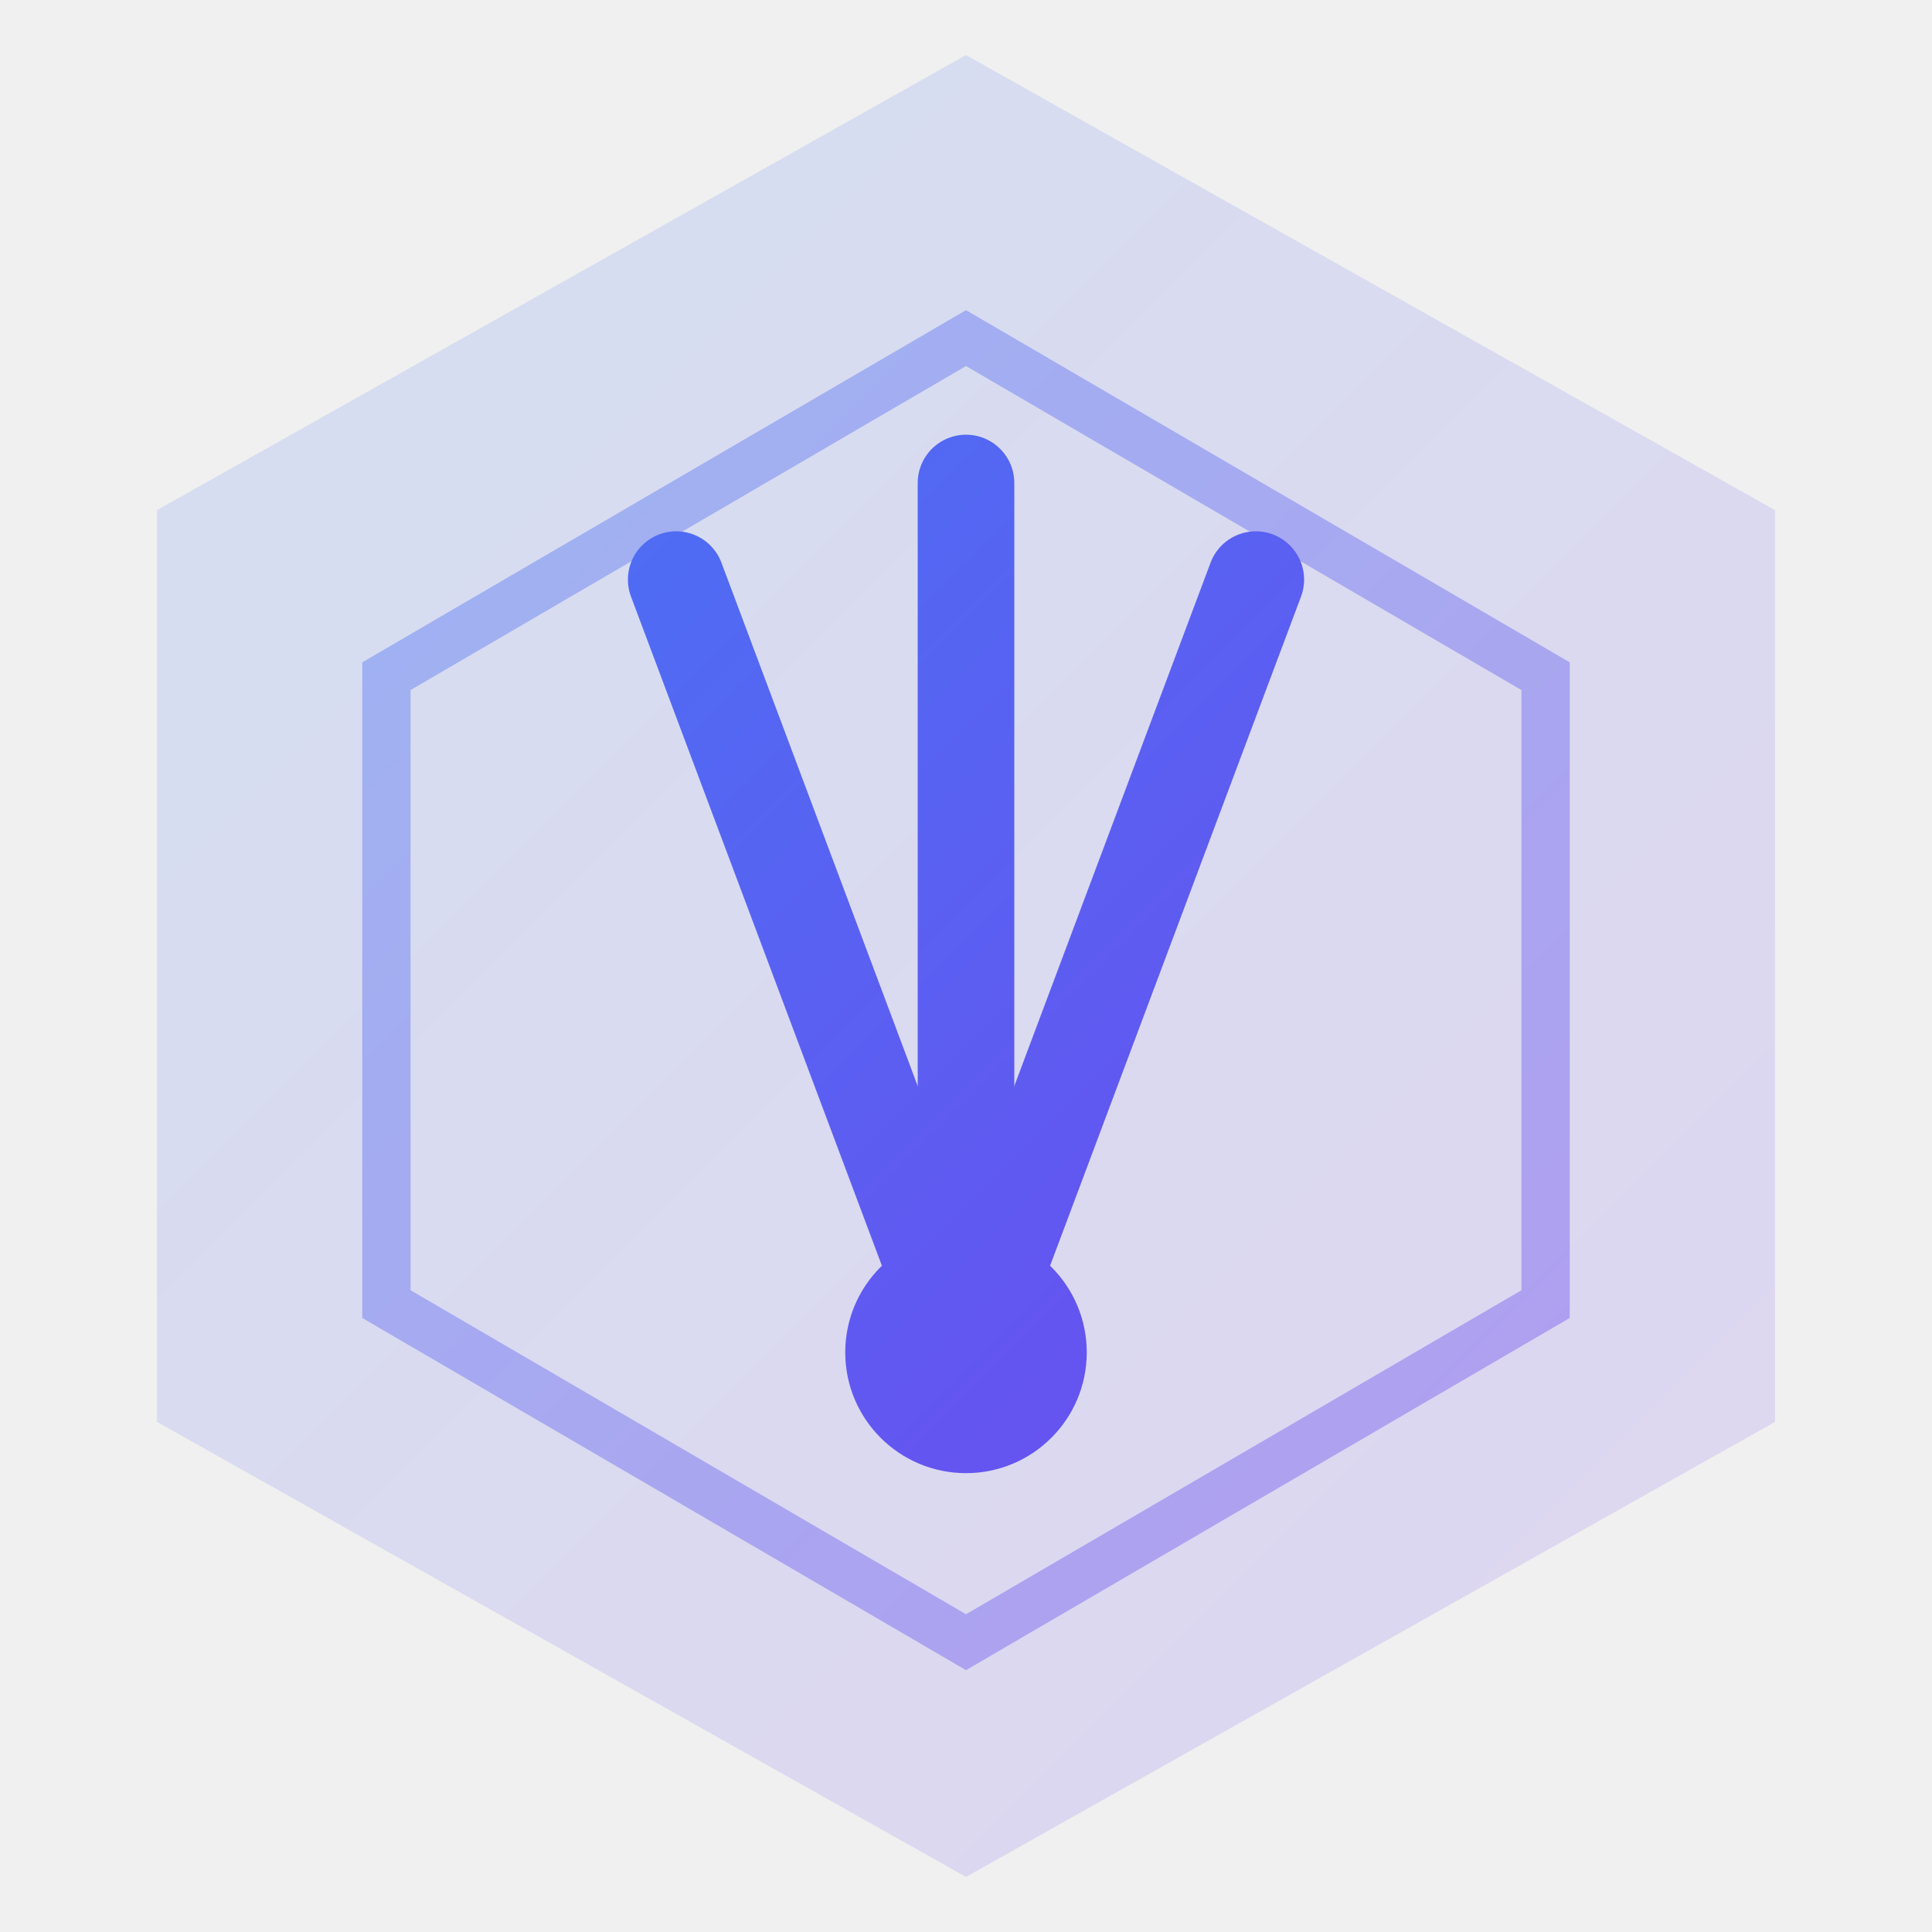
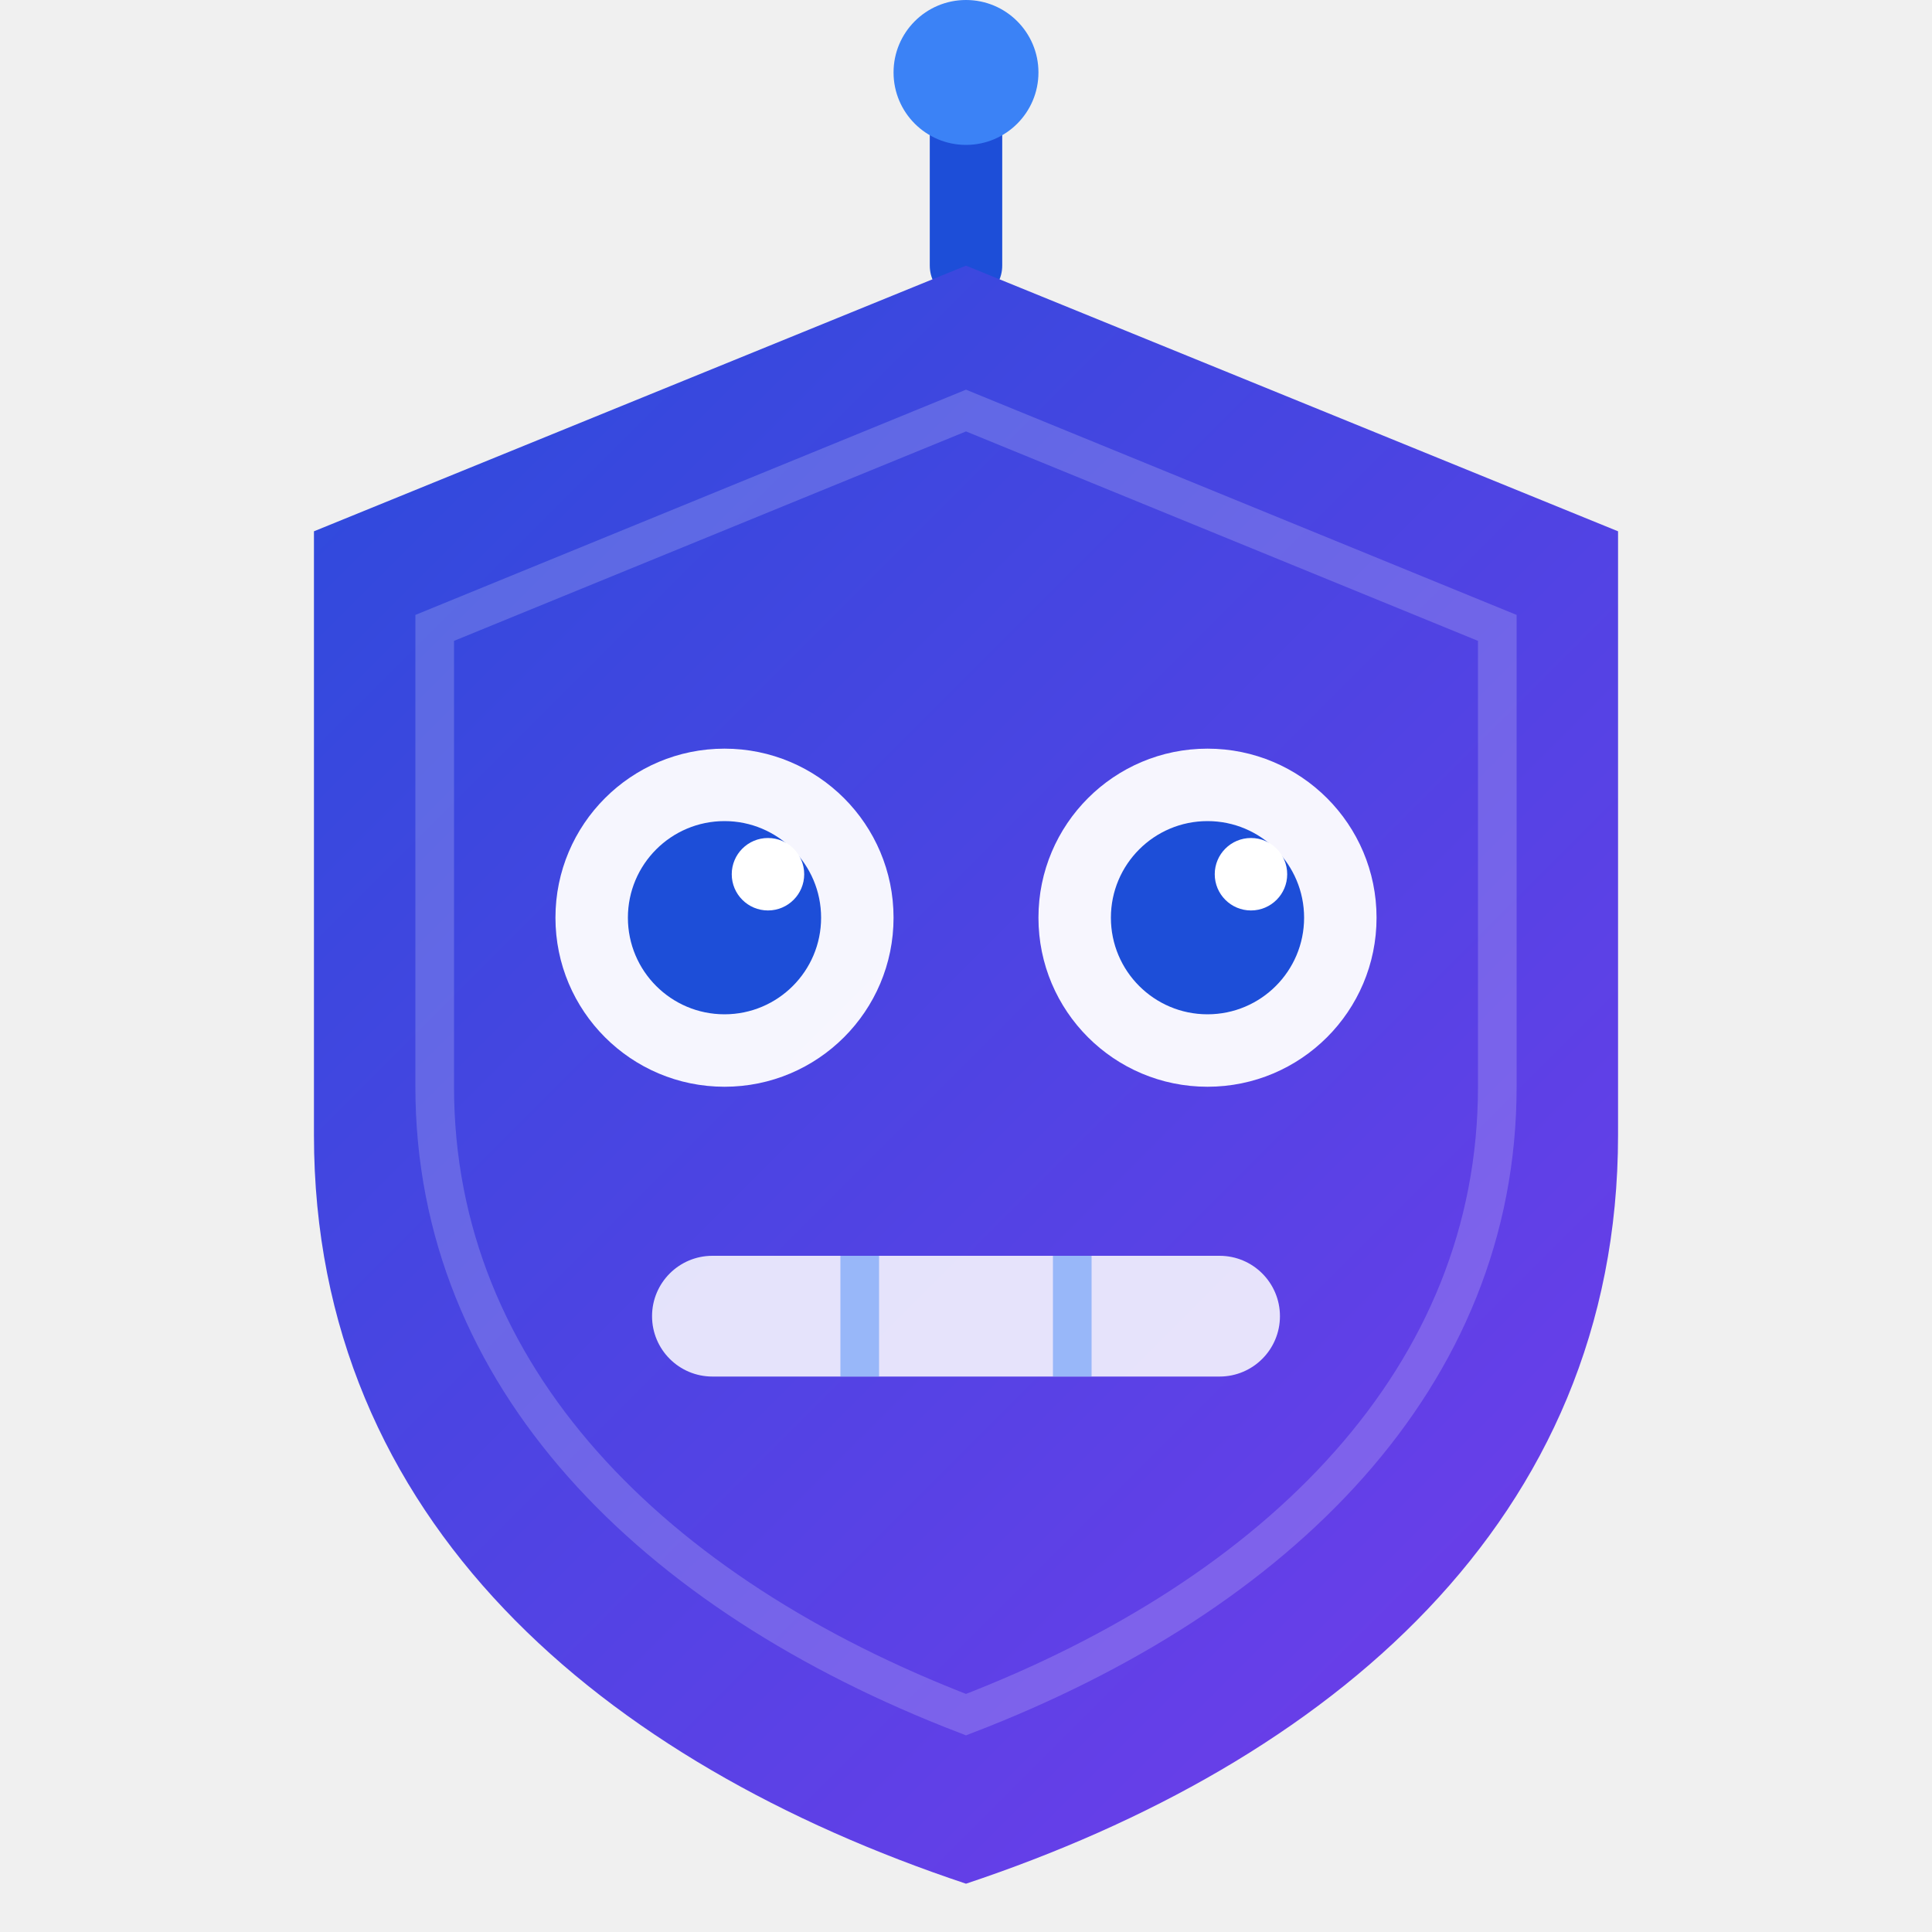
<svg xmlns="http://www.w3.org/2000/svg" viewBox="0 0 40 40" fill="none">
  <defs>
-     <linearGradient id="grad" x1="0" y1="0" x2="40" y2="40" gradientUnits="userSpaceOnUse">
-       <stop offset="0%" stop-color="#3b82f6" />
+     <linearGradient id="shield-grad" x1="0" y1="0" x2="40" y2="40" gradientUnits="userSpaceOnUse">
+       <stop offset="0%" stop-color="#1d4ed8" />
      <stop offset="100%" stop-color="#7c3aed" />
    </linearGradient>
  </defs>
-   <polygon points="20,2 36,11 36,29 20,38 4,29 4,11" fill="url(#grad)" opacity="0.15" stroke="url(#grad)" stroke-width="1.5" />
-   <polygon points="20,7 32,14 32,27 20,34 8,27 8,14" fill="none" stroke="url(#grad)" stroke-width="1" opacity="0.4" />
-   <line x1="14" y1="12" x2="20" y2="28" stroke="url(#grad)" stroke-width="2" stroke-linecap="round" />
-   <line x1="20" y1="10" x2="20" y2="28" stroke="url(#grad)" stroke-width="2" stroke-linecap="round" />
-   <line x1="26" y1="12" x2="20" y2="28" stroke="url(#grad)" stroke-width="2" stroke-linecap="round" />
-   <circle cx="20" cy="28" r="2.5" fill="url(#grad)" />
+   <line x1="20" y1="1.5" x2="20" y2="5.5" stroke="#1d4ed8" stroke-width="1.5" stroke-linecap="round" />
+   <circle cx="20" cy="1.5" r="1.5" fill="#3b82f6" />
+   <path d="M20,5.5 L33.5,11 L33.5,23.5 C33.5,31.5 27.5,36.5 20,39 C12.5,36.5 6.5,31.5 6.5,23.5 L6.5,11 Z" fill="url(#shield-grad)" />
+   <path d="M20,8.5 L31,13 L31,22.5 C31,28.5 26.5,33 20,35.5 C13.5,33 9,28.5 9,22.5 L9,13 Z" stroke="rgba(255,255,255,0.18)" stroke-width="0.8" />
+   <circle cx="15" cy="19" r="3.5" fill="white" opacity="0.95" />
+   <circle cx="15" cy="19" r="2" fill="#1d4ed8" />
+   <circle cx="15.9" cy="18.1" r="0.75" fill="white" />
+   <circle cx="25" cy="19" r="3.5" fill="white" opacity="0.95" />
+   <circle cx="25" cy="19" r="2" fill="#1d4ed8" />
+   <circle cx="25.9" cy="18.1" r="0.75" fill="white" />
+   <rect x="13.5" y="26" width="13" height="2.5" rx="1.25" fill="white" opacity="0.85" />
+   <line x1="17.8" y1="26" x2="17.8" y2="28.5" stroke="rgba(59,130,246,0.45)" stroke-width="0.8" />
+   <line x1="22.2" y1="26" x2="22.2" y2="28.5" stroke="rgba(59,130,246,0.45)" stroke-width="0.8" />
</svg>
